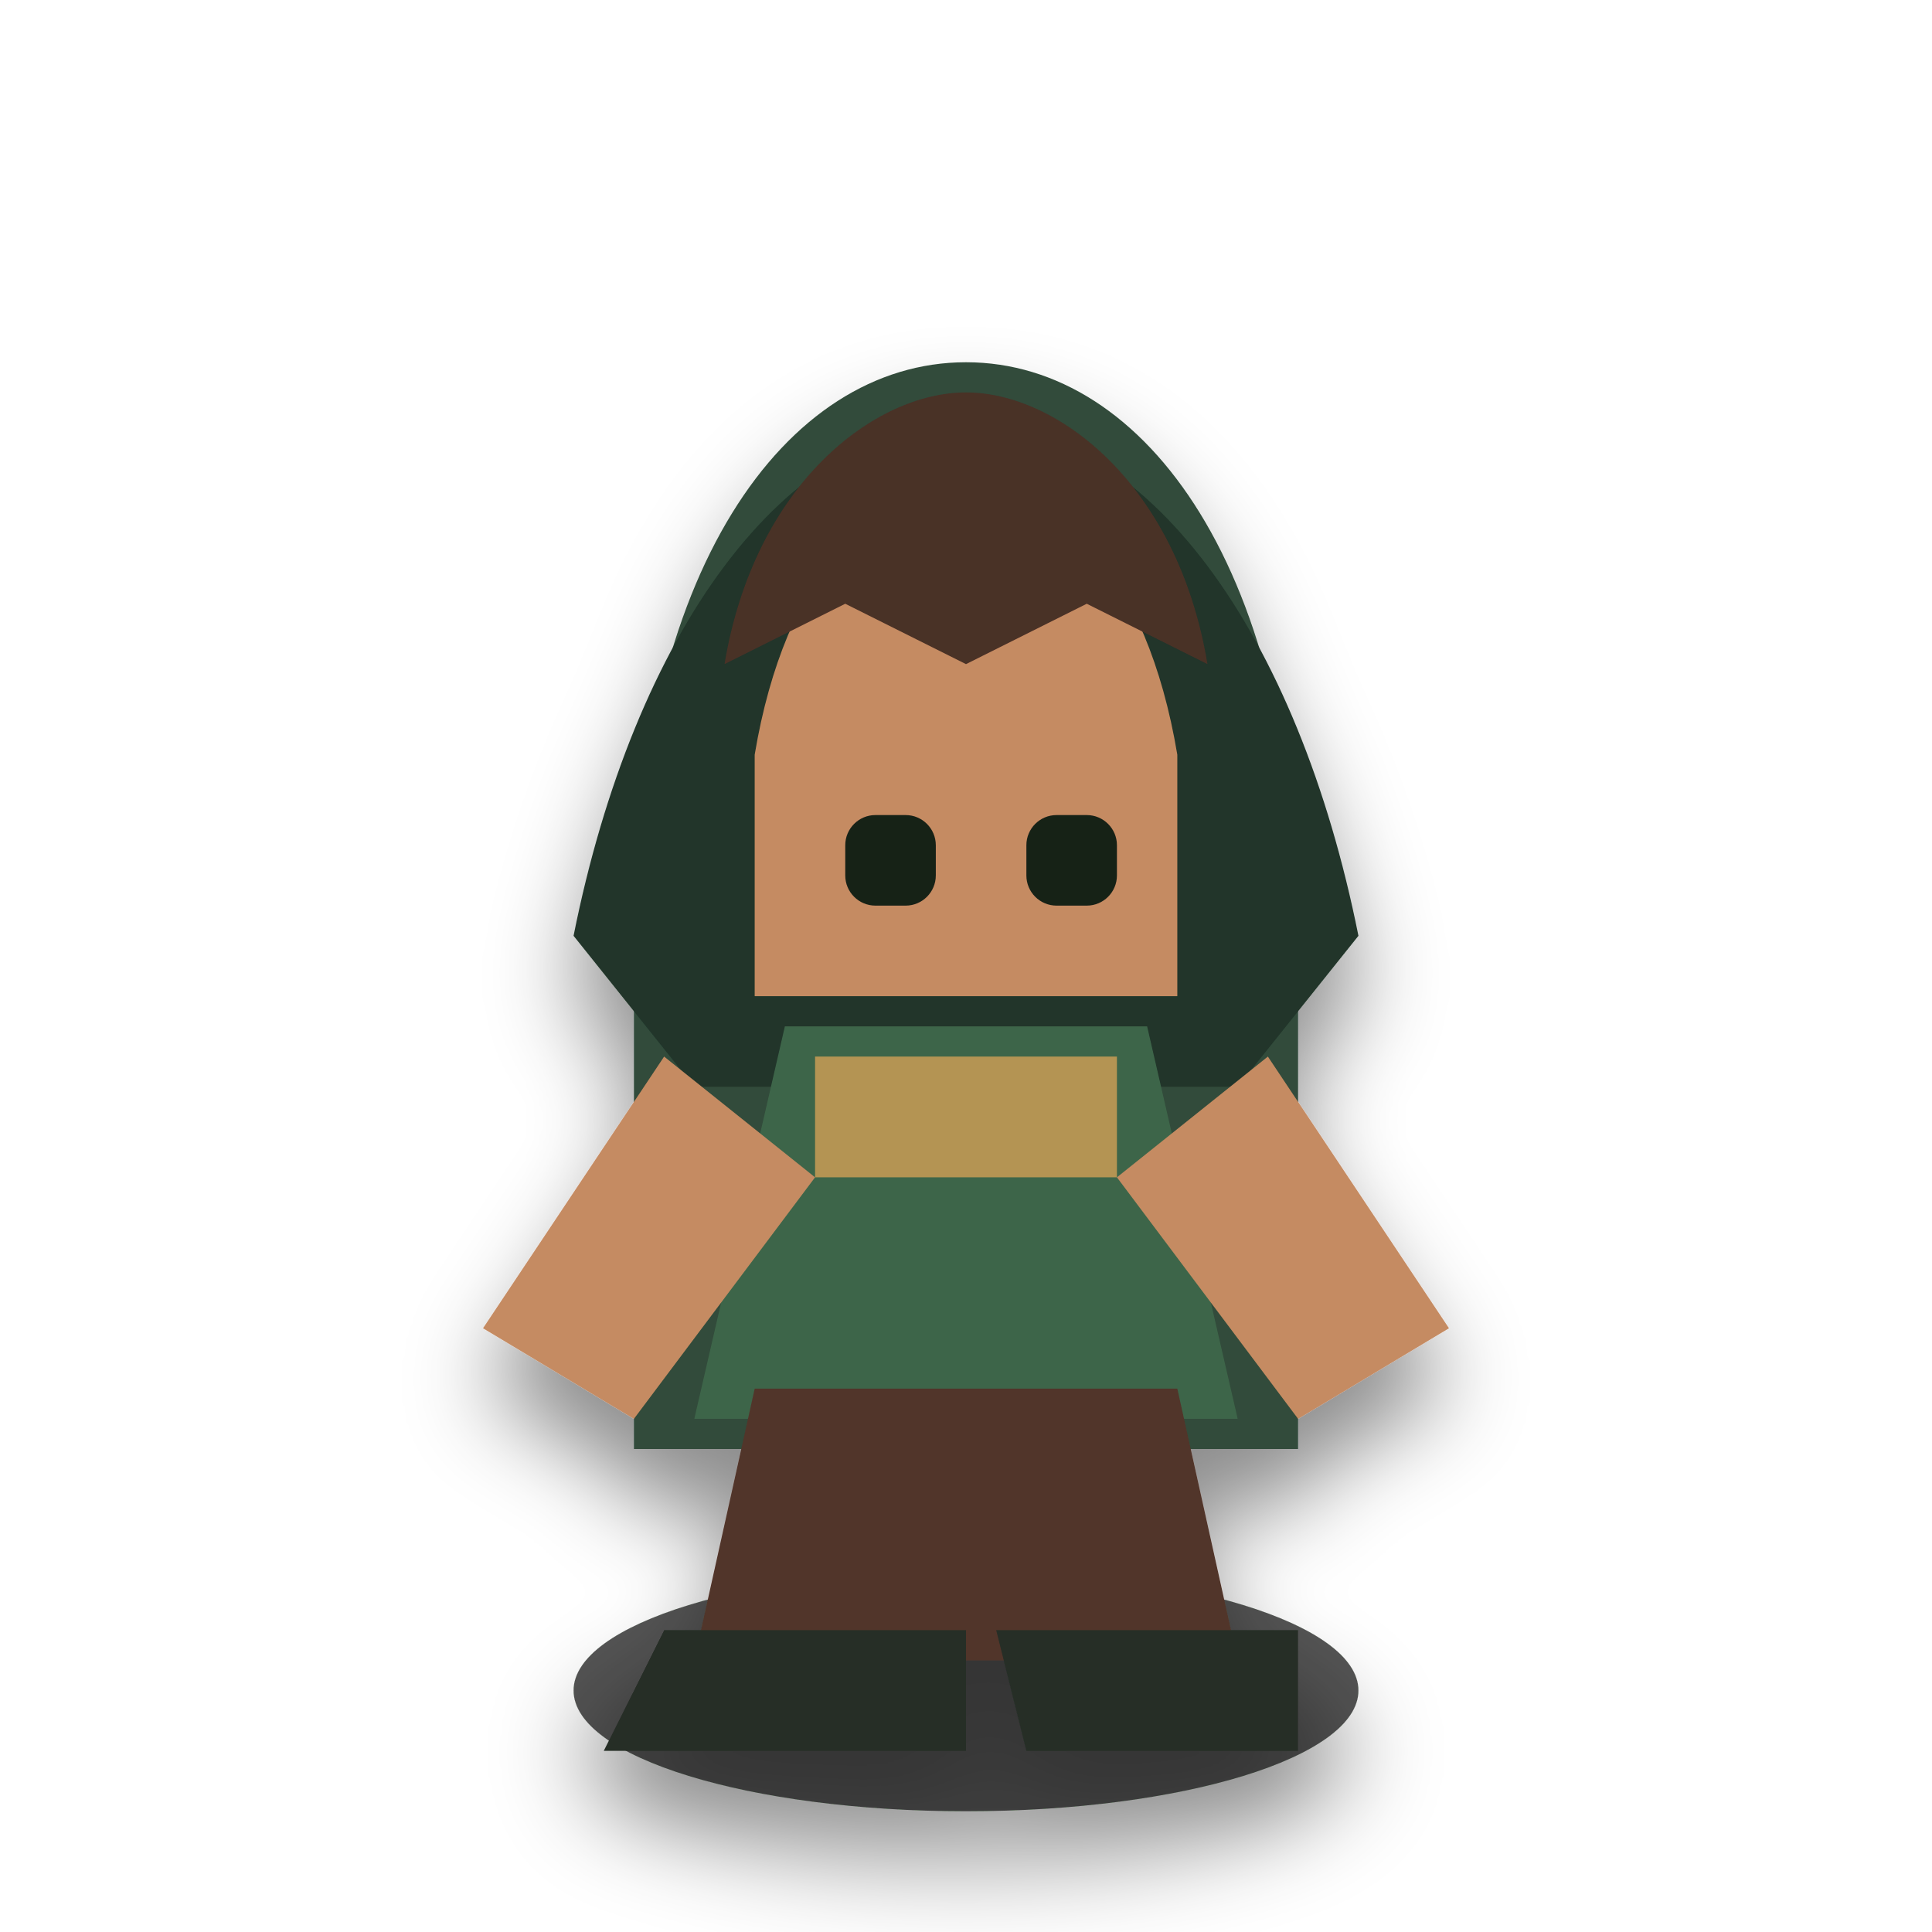
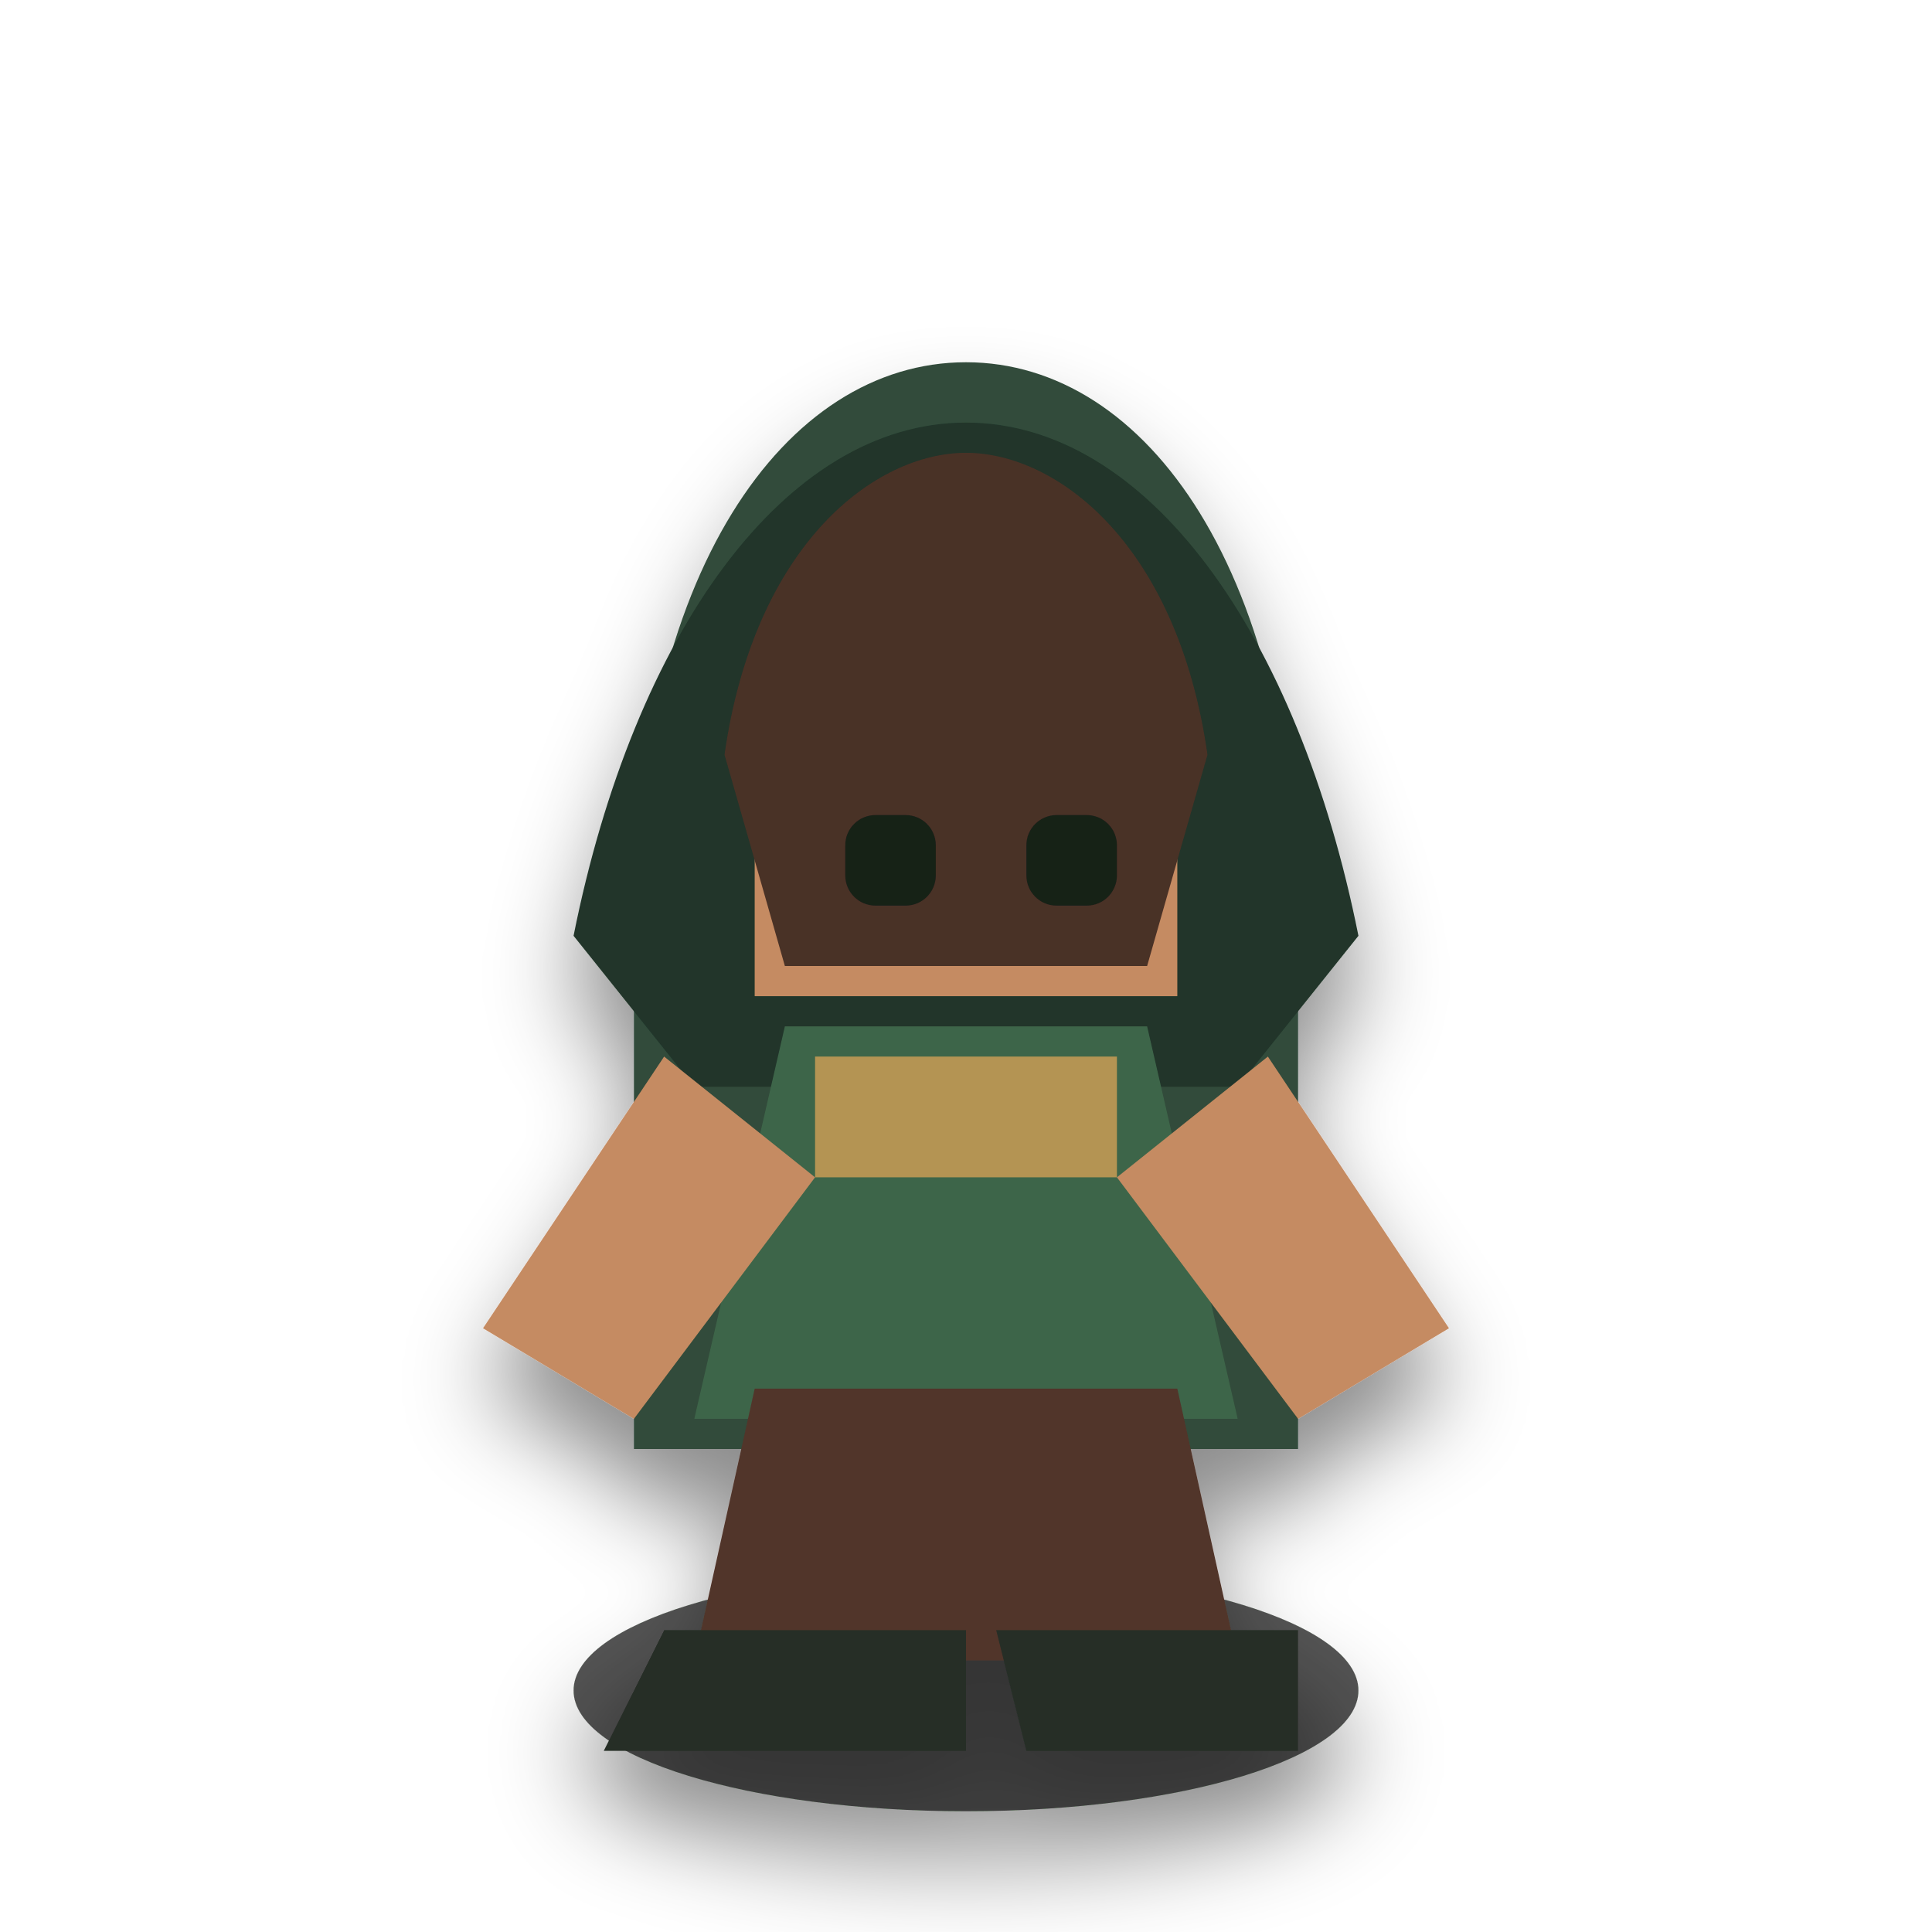
<svg xmlns="http://www.w3.org/2000/svg" width="64" height="64" viewBox="0 0 64 64">
  <defs>
    <filter id="s">
      <feDropShadow dx="0" dy="2" stdDeviation="1.5" flood-opacity=".45" />
    </filter>
  </defs>
  <g filter="url(#s)">
    <ellipse cx="32" cy="56" rx="13" ry="4" fill="#10160f" opacity=".7" />
    <path d="M21 31c0-12 5-19 11-19s11 7 11 19v17H21z" fill="#314b3a" />
    <path d="M19 31c2-10 7-17 13-17s11 7 13 17l-4 5H23z" fill="#20352a" />
    <path d="M25 25c1-6 4-9 7-9s6 3 7 9v8H25z" fill="#c58b62" />
-     <path d="M24 22c1-6 5-9 8-9s7 3 8 9l-4-2-4 2-4-2z" fill="#4a3027" />
+     <path d="M24 25c1-7 5-10 8-10s7 3 8 10l-2 7H26z" fill="#4a3027" />
    <rect x="28" y="27" width="3" height="3" rx="1" fill="#182018" />
    <rect x="34" y="27" width="3" height="3" rx="1" fill="#182018" />
    <path d="M26 34h12l3 13H23z" fill="#3e6549" />
    <path d="M27 35h10v4H27z" fill="#b49452" />
    <path d="M22 35l-6 9 5 3 6-8z" fill="#c58b62" />
    <path d="M42 35l6 9-5 3-6-8z" fill="#c58b62" />
    <path d="M25 46h7v9h-9zM32 46h7l2 9h-9z" fill="#51352a" />
    <path d="M22 54h10v4H20zM33 54h10v4H34z" fill="#262d27" />
  </g>
</svg>
